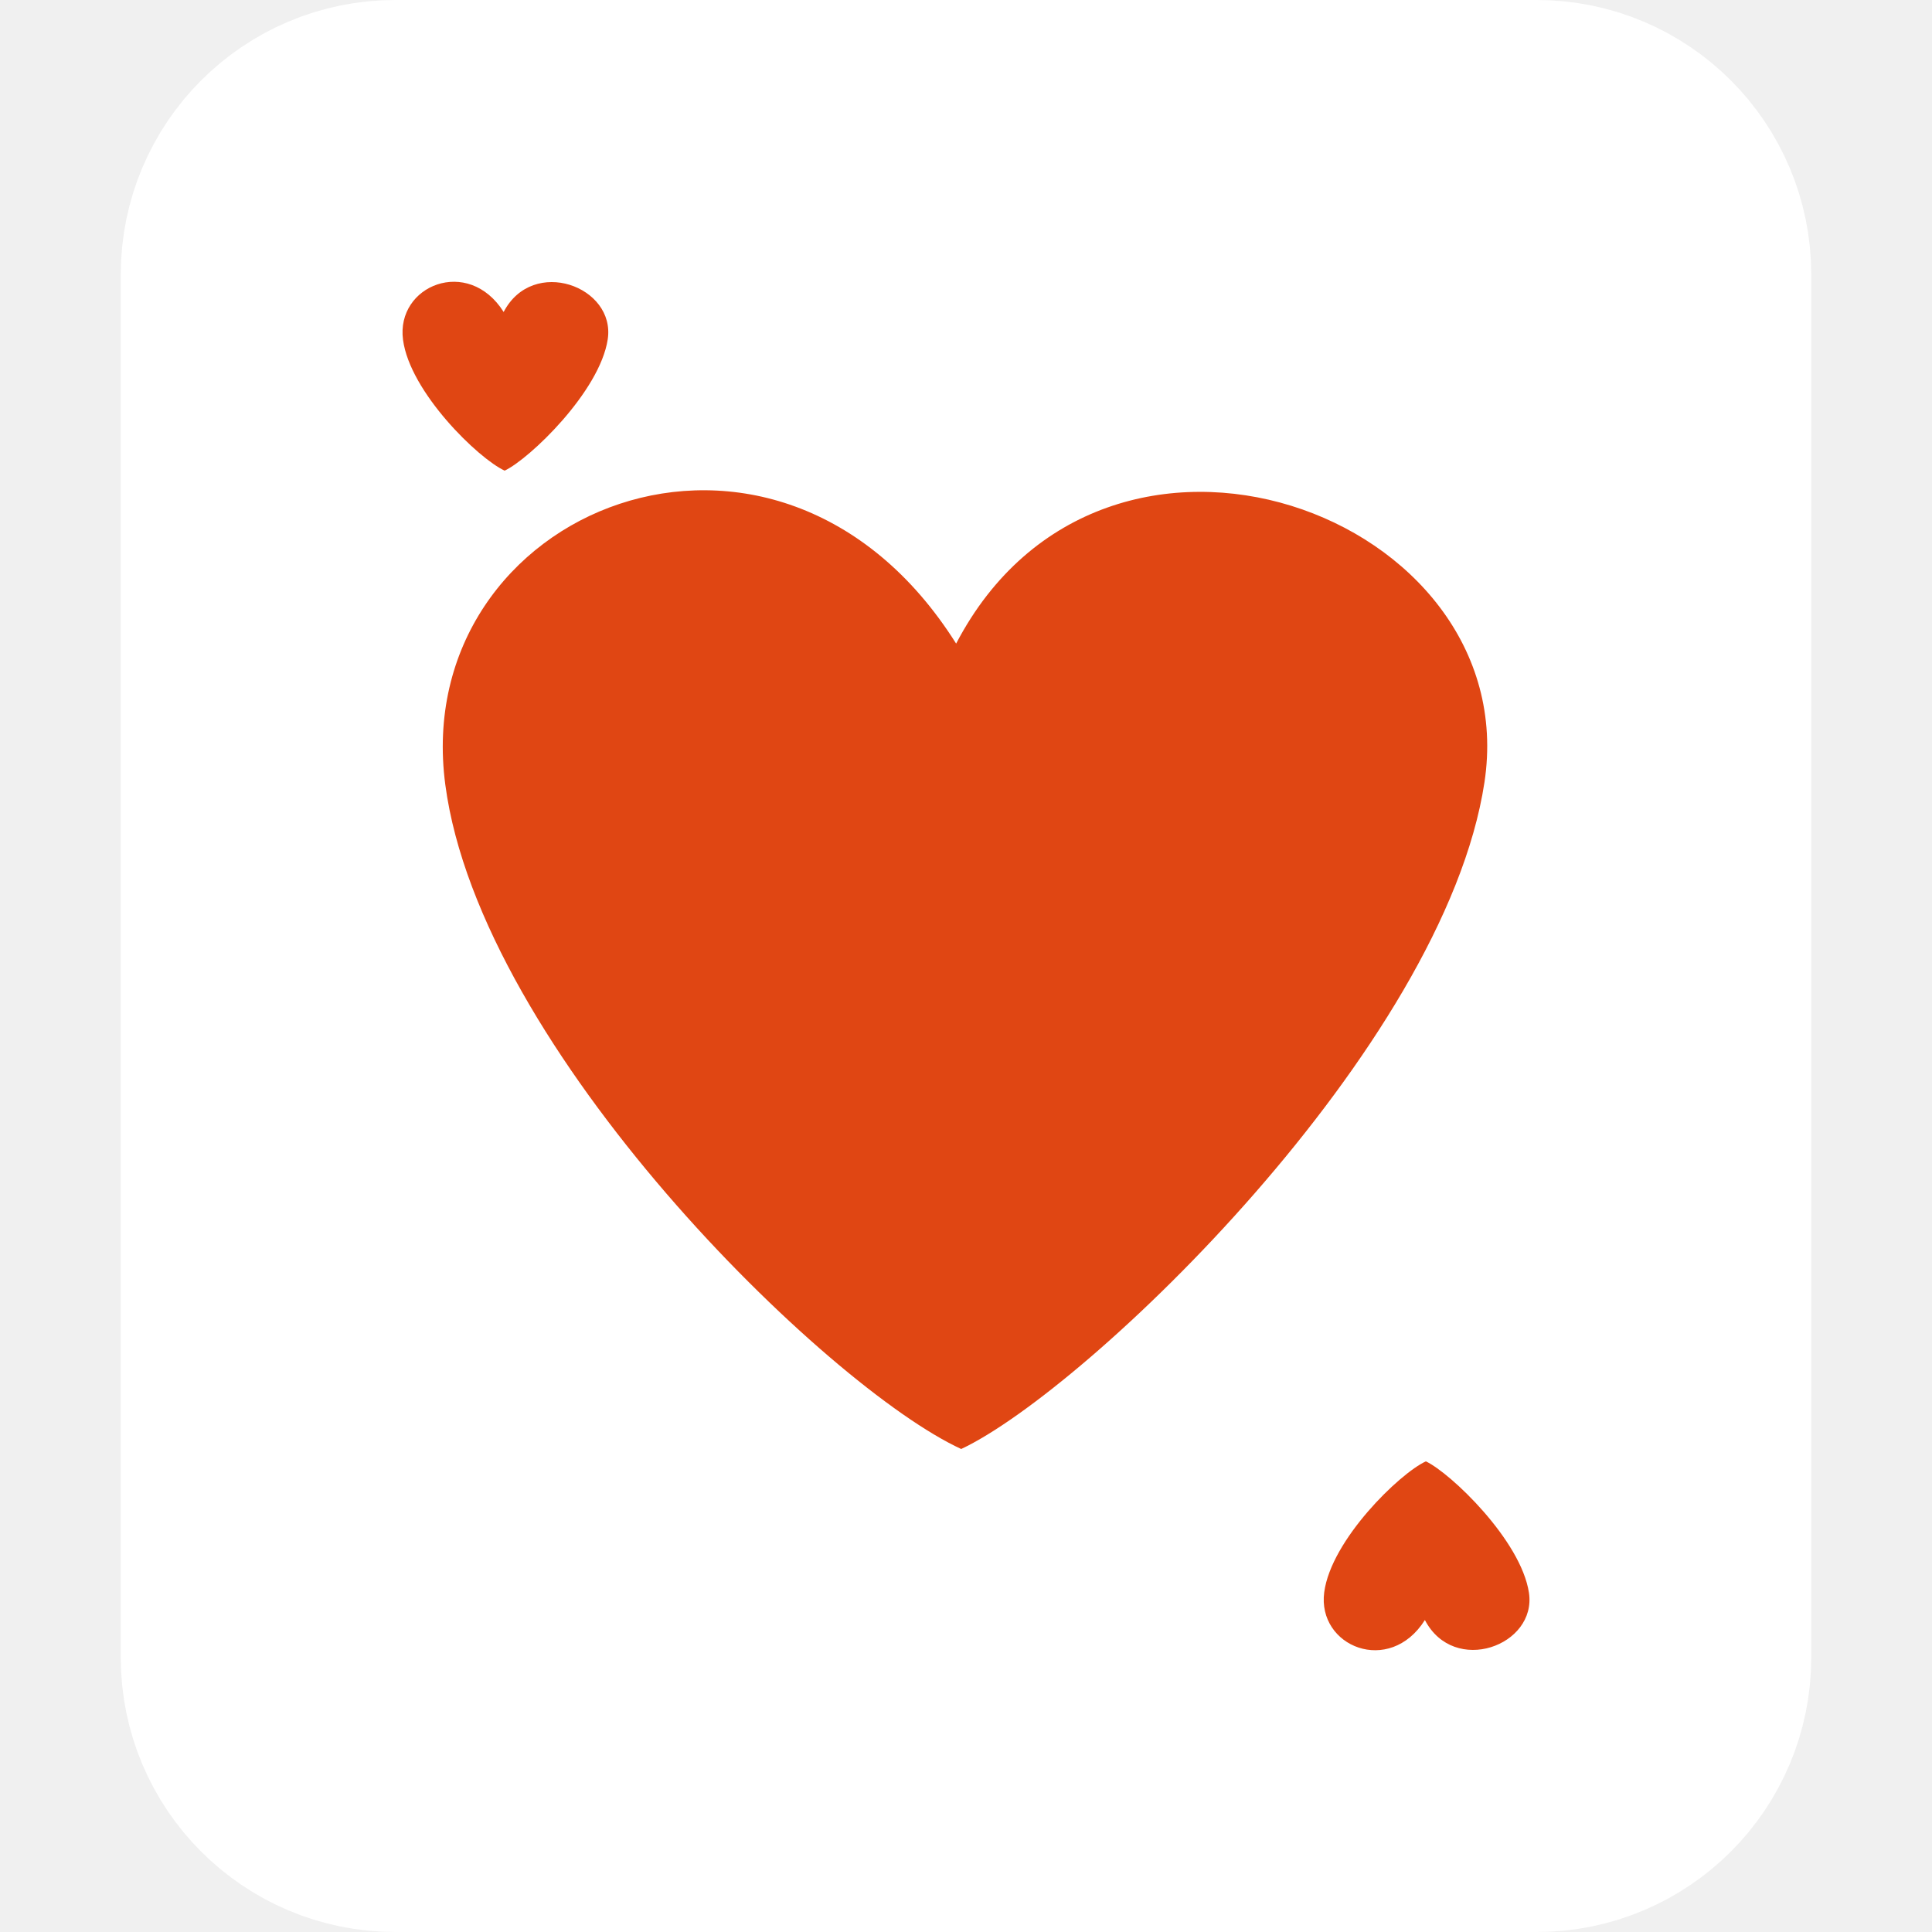
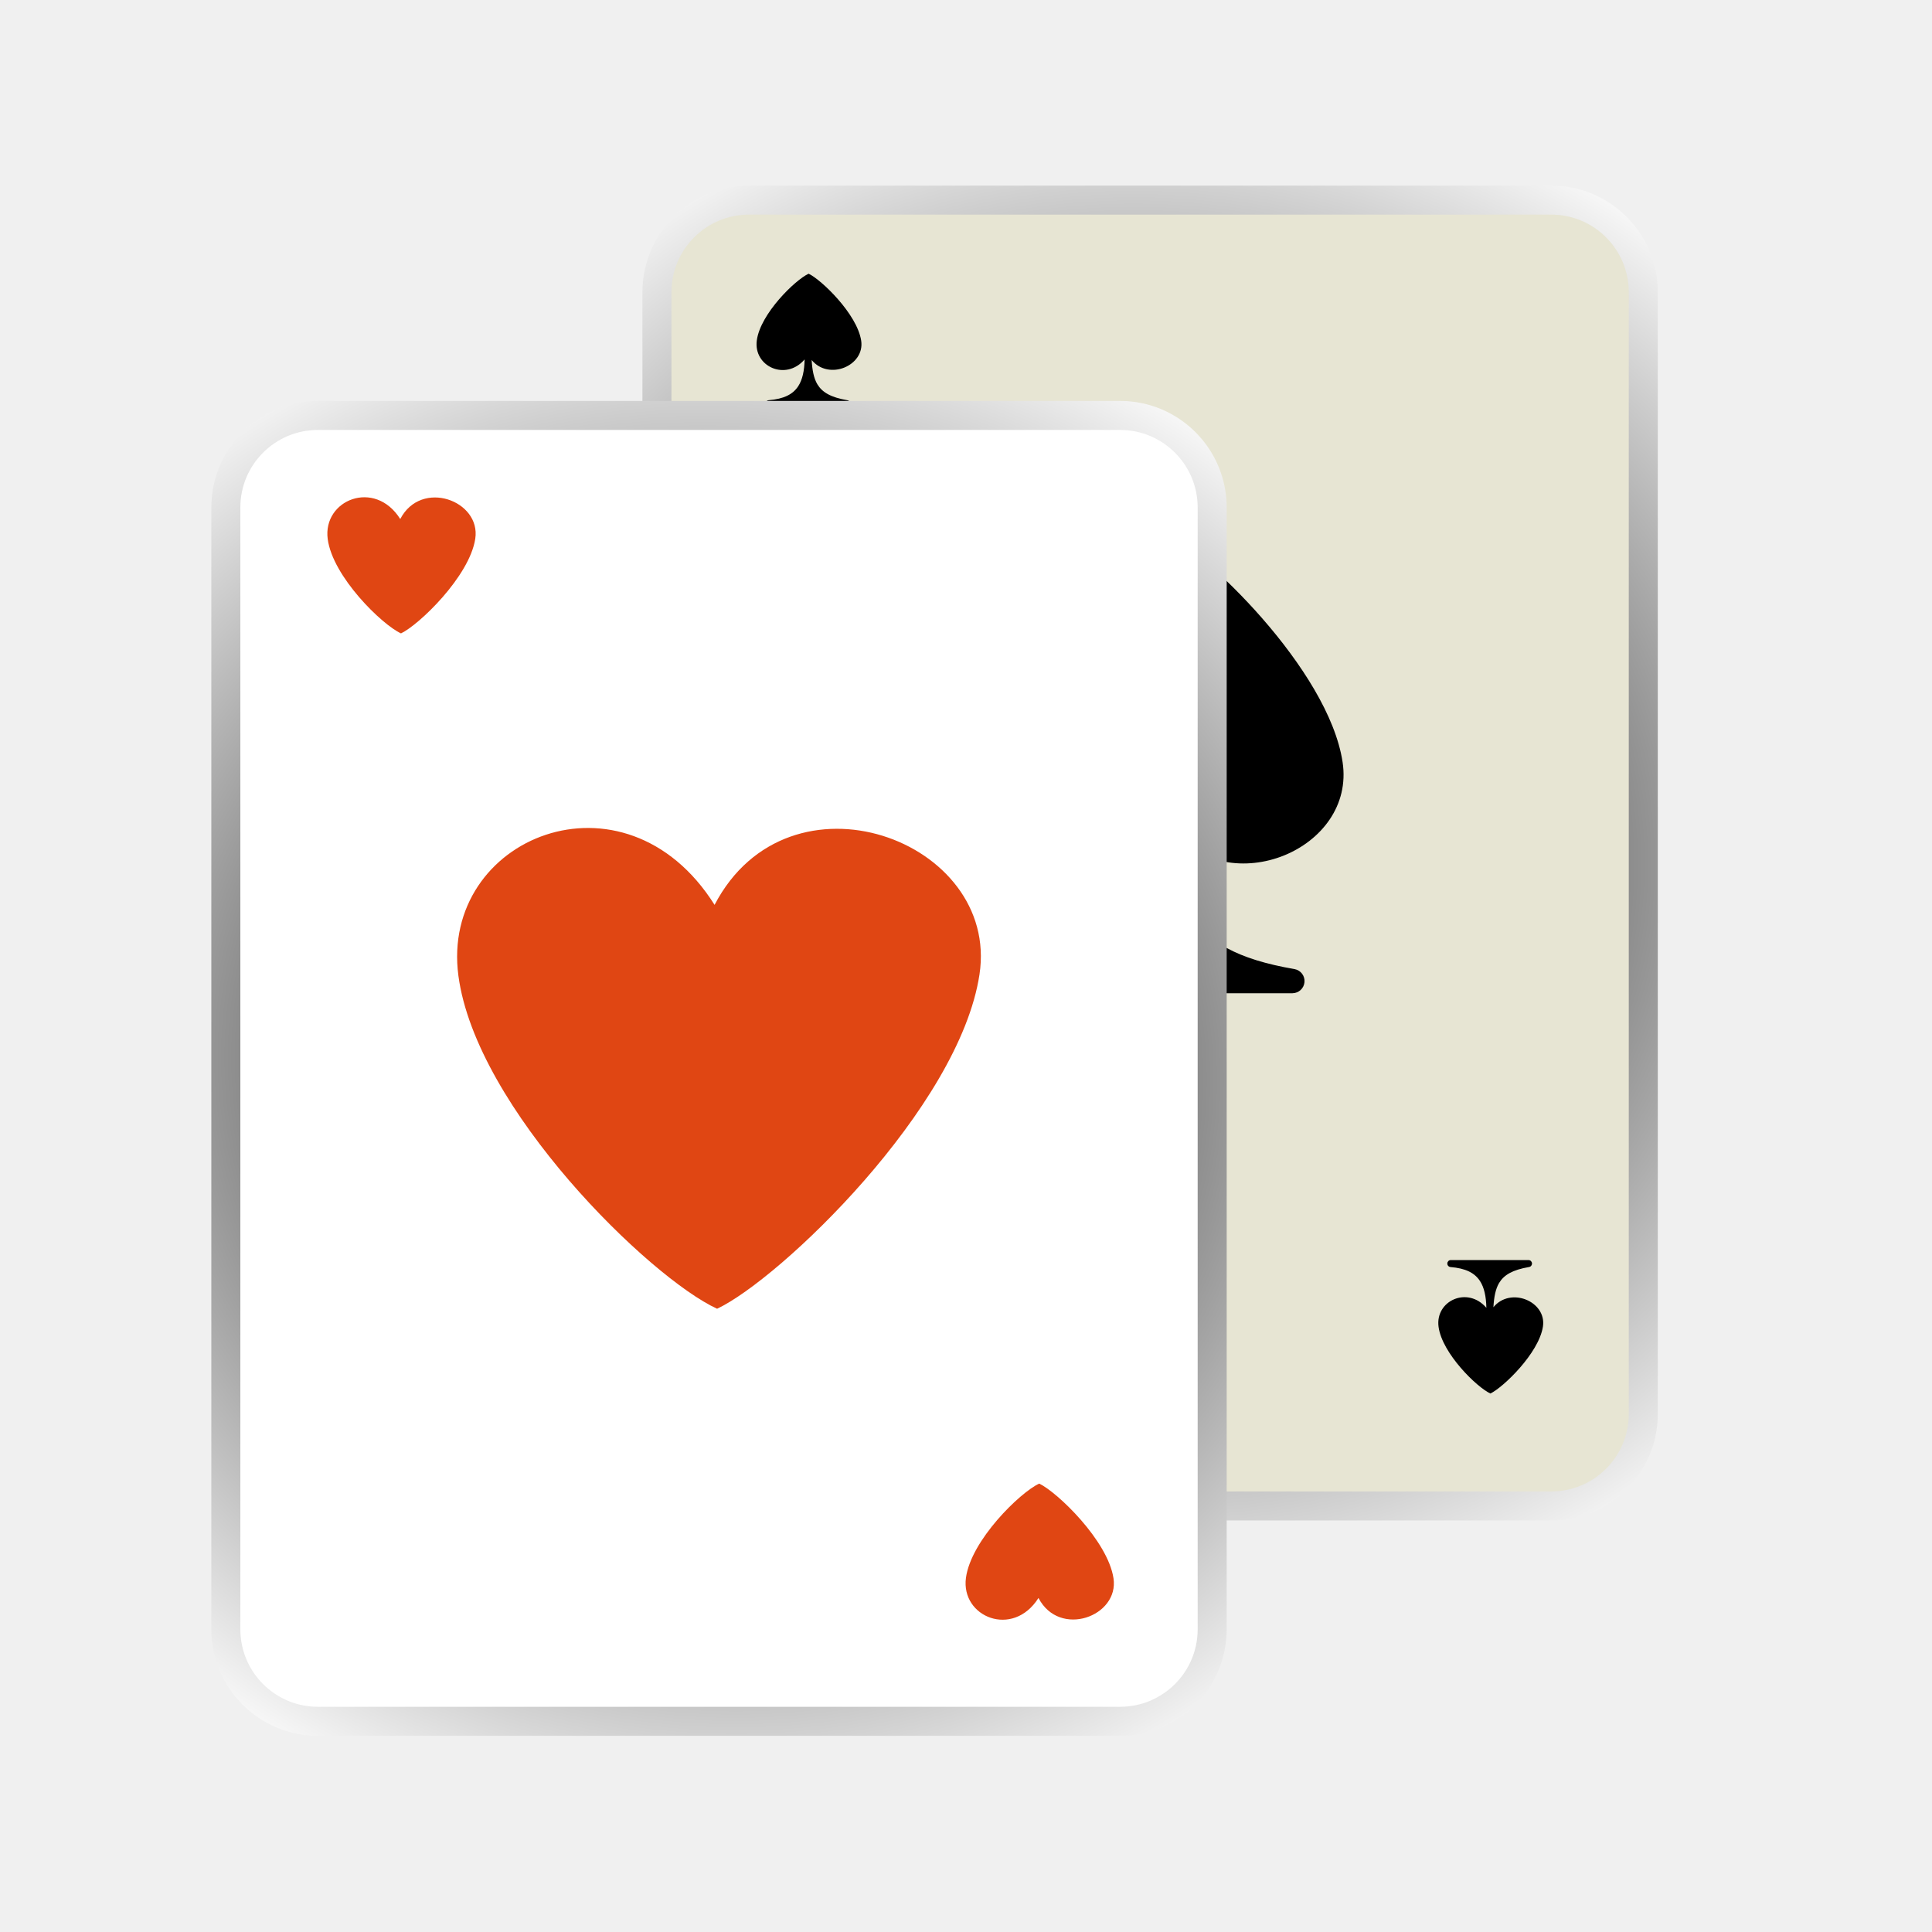
- <svg xmlns="http://www.w3.org/2000/svg" width="48px" height="48px" id="svg3304" version="1.1">
-   <defs id="defs3306" />
+ <svg xmlns="http://www.w3.org/2000/svg" xmlns:xlink="http://www.w3.org/1999/xlink" width="64" height="64" id="svg5691" version="1.1" viewBox="0 0 64 64">
+   <defs id="defs5693">
+     <radialGradient xlink:href="#linearGradient5591" id="radialGradient5597-3" cx="24" cy="24.752" fx="24" fy="24.752" r="17.5" gradientTransform="matrix(-1.613879,-0.3175182,0.2980543,-1.514948,55.17325,80.50898)" gradientUnits="userSpaceOnUse" />
+     <linearGradient id="linearGradient5591">
+       <stop style="stop-color:#000000;stop-opacity:1;" offset="0" id="stop5593" />
+       <stop style="stop-color:#ffffff;stop-opacity:1" offset="1" id="stop5595" />
+     </linearGradient>
+     <radialGradient xlink:href="#linearGradient5591" id="radialGradient5597" cx="24" cy="24.752" fx="24" fy="24.752" r="17.5" gradientTransform="matrix(-1.613879,-0.3175182,0.2980543,-1.514948,69.45475,73.37654)" gradientUnits="userSpaceOnUse" />
+   </defs>
  <g id="layer1">
-     <rect style="fill:none;fill-opacity:0.287;fill-rule:evenodd;stroke:none;stroke-width:1px;stroke-linecap:butt;stroke-linejoin:miter;stroke-opacity:1" id="rect3312" width="48" height="48" x="0" y="0" />
-     <rect ry="2.82" y="4" x="7" height="40" width="34" id="rect4768" style="fill:#ffffff;fill-opacity:1;fill-rule:evenodd;stroke:#ffffff;stroke-width:8;stroke-linecap:butt;stroke-linejoin:miter;stroke-opacity:1;stroke-miterlimit:4;stroke-dasharray:none" />
-     <rect style="fill:none;fill-opacity:1;fill-rule:evenodd;stroke:none;stroke-width:1px;stroke-linecap:butt;stroke-linejoin:miter;stroke-opacity:1" id="rect4040" width="34" height="40" x="7" y="4" ry="2.82" />
-     <path style="fill:#e04613;fill-opacity:1;fill-rule:evenodd;stroke:none;stroke-width:1px;stroke-linecap:butt;stroke-linejoin:miter;stroke-opacity:1" d="M 23.755,15.99 C 27.441,8.93 37.893,12.77 36.881,19.436 C 35.878,26.04 27.003,34.531 23.881,36 C 20.548,34.468 11.941,26.092 11.064,19.499 C 10.151,12.642 19.295,8.909 23.755,15.99 z " id="path5496" />
-     <path id="path6950" d="M 12.513,7.751 C 13.239,6.36 15.298,7.116 15.099,8.43 C 14.901,9.731 13.153,11.403 12.538,11.693 C 11.881,11.391 10.185,9.741 10.013,8.442 C 9.833,7.091 11.634,6.356 12.513,7.751 z " style="fill:#e04613;fill-opacity:1;fill-rule:evenodd;stroke:none;stroke-width:1px;stroke-linecap:butt;stroke-linejoin:miter;stroke-opacity:1" />
-     <path style="fill:#e04613;fill-opacity:1;fill-rule:evenodd;stroke:none;stroke-width:1px;stroke-linecap:butt;stroke-linejoin:miter;stroke-opacity:1" d="M 35.401,40.249 C 36.127,41.64 38.186,40.884 37.986,39.57 C 37.789,38.269 36.04,36.597 35.425,36.307 C 34.769,36.609 33.073,38.259 32.9,39.558 C 32.72,40.909 34.522,41.644 35.401,40.249 z " id="path6952" />
+     <rect style="fill:none;fill-opacity:0.287;fill-rule:evenodd;stroke:none;stroke-width:1px;stroke-linecap:butt;stroke-linejoin:miter;stroke-opacity:1" id="rect3312" width="50" height="50" x="7" y="7.5" />
+     <rect ry="3.05" y="6.629" x="21.762" height="43.258" width="32.674" id="rect4768" style="fill:#e7e5d3;fill-opacity:1;fill-rule:evenodd;stroke:url(#radialGradient5597);stroke-width:0.961;stroke-linecap:butt;stroke-linejoin:miter;stroke-miterlimit:4;stroke-dasharray:none;stroke-opacity:1" />
+     <rect style="fill:none;fill-opacity:1;fill-rule:evenodd;stroke:none;stroke-width:1px;stroke-linecap:butt;stroke-linejoin:miter;stroke-opacity:1" id="rect4040" width="32.674" height="38.44" x="21.698" y="8.676" ry="2.71" />
+     <path style="fill:#000000;fill-opacity:1;fill-rule:evenodd;stroke:none;stroke-width:1px;stroke-linecap:butt;stroke-linejoin:miter;stroke-opacity:1" d="m 38.418,17.526 c -1.553,0.714 -5.564,4.617 -5.973,7.689 -0.399,2.999 3.331,4.716 5.509,2.186 -0.029,1.342 -0.263,2.367 -0.736,3.087 -0.617,0.939 -1.646,1.466 -3.408,1.609 a 0.403,0.403 0 0 0 0.033,0.805 l 8.974,0 a 0.403,0.403 0 0 0 0.069,-0.799 c -1.927,-0.331 -2.903,-0.914 -3.456,-1.834 -0.408,-0.678 -0.591,-1.602 -0.661,-2.803 1.97,2.411 6.145,0.666 5.706,-2.221 -0.467,-3.078 -4.602,-7.034 -6.057,-7.718 z" id="path5496" />
+     <path style="fill:#000000;fill-opacity:1;fill-rule:evenodd;stroke:none;stroke-width:1px;stroke-linecap:butt;stroke-linejoin:miter;stroke-opacity:1" d="m 26.787,9.067 c -0.446,0.205 -1.6,1.327 -1.717,2.211 -0.115,0.862 0.958,1.356 1.584,0.628 -0.008,0.386 -0.076,0.68 -0.212,0.888 -0.177,0.27 -0.473,0.421 -0.98,0.463 a 0.116,0.116 0 0 0 0.009,0.231 l 2.58,0 a 0.116,0.116 0 0 0 0.02,-0.23 c -0.554,-0.095 -0.834,-0.263 -0.994,-0.527 -0.117,-0.195 -0.17,-0.461 -0.19,-0.806 0.566,0.693 1.767,0.192 1.641,-0.639 -0.134,-0.885 -1.323,-2.022 -1.741,-2.219 z" id="path5496-9" />
+     <path style="fill:#000000;fill-opacity:1;fill-rule:evenodd;stroke:none;stroke-width:1px;stroke-linecap:butt;stroke-linejoin:miter;stroke-opacity:1" d="m 49.371,46.162 c -0.446,-0.205 -1.6,-1.327 -1.717,-2.211 -0.115,-0.862 0.958,-1.356 1.584,-0.628 -0.008,-0.386 -0.076,-0.68 -0.212,-0.888 -0.177,-0.27 -0.473,-0.421 -0.98,-0.463 a 0.116,0.116 0 0 1 0.009,-0.231 l 2.58,0 a 0.116,0.116 0 0 1 0.02,0.23 c -0.554,0.095 -0.834,0.263 -0.994,0.527 -0.117,0.195 -0.17,0.461 -0.19,0.806 0.566,-0.693 1.767,-0.192 1.641,0.639 -0.134,0.885 -1.323,2.022 -1.741,2.219 z" id="path5496-1" />
+     <rect ry="3.05" y="13.762" x="7.481" height="43.258" width="32.674" id="rect4768-5" style="fill:#ffffff;fill-opacity:1;fill-rule:evenodd;stroke:url(#radialGradient5597-3);stroke-width:0.961;stroke-linecap:butt;stroke-linejoin:miter;stroke-miterlimit:4;stroke-dasharray:none;stroke-opacity:1" />
+     <rect style="fill:none;fill-opacity:1;fill-rule:evenodd;stroke:none;stroke-width:1px;stroke-linecap:butt;stroke-linejoin:miter;stroke-opacity:1" id="rect4040-3" width="32.674" height="38.44" x="7.481" y="16.171" ry="2.71" />
+     <path style="fill:#e04613;fill-opacity:1;fill-rule:evenodd;stroke:none;stroke-width:1px;stroke-linecap:butt;stroke-linejoin:miter;stroke-opacity:1" d="m 23.671,29.975 c 2.464,-4.72 9.452,-2.152 8.776,2.304 -0.67,4.416 -6.605,10.092 -8.692,11.075 -2.228,-1.024 -7.983,-6.624 -8.57,-11.033 -0.61,-4.584 5.504,-7.081 8.486,-2.346 z" id="path5496-5" />
+     <path id="path6950-6" d="m 13.259,17.193 c 0.698,-1.337 2.677,-0.609 2.485,0.653 -0.19,1.25 -1.87,2.858 -2.461,3.136 -0.631,-0.29 -2.261,-1.876 -2.427,-3.124 -0.173,-1.298 1.558,-2.005 2.403,-0.664 z" style="fill:#e04613;fill-opacity:1;fill-rule:evenodd;stroke:none;stroke-width:1px;stroke-linecap:butt;stroke-linejoin:miter;stroke-opacity:1" />
+     <path style="fill:#e04613;fill-opacity:1;fill-rule:evenodd;stroke:none;stroke-width:1px;stroke-linecap:butt;stroke-linejoin:miter;stroke-opacity:1" d="m 34.401,52.935 c 0.698,1.337 2.677,0.609 2.485,-0.653 -0.19,-1.25 -1.87,-2.858 -2.461,-3.136 -0.631,0.29 -2.261,1.876 -2.427,3.124 -0.173,1.298 1.558,2.005 2.403,0.664 z" id="path6952-2" />
  </g>
</svg>
